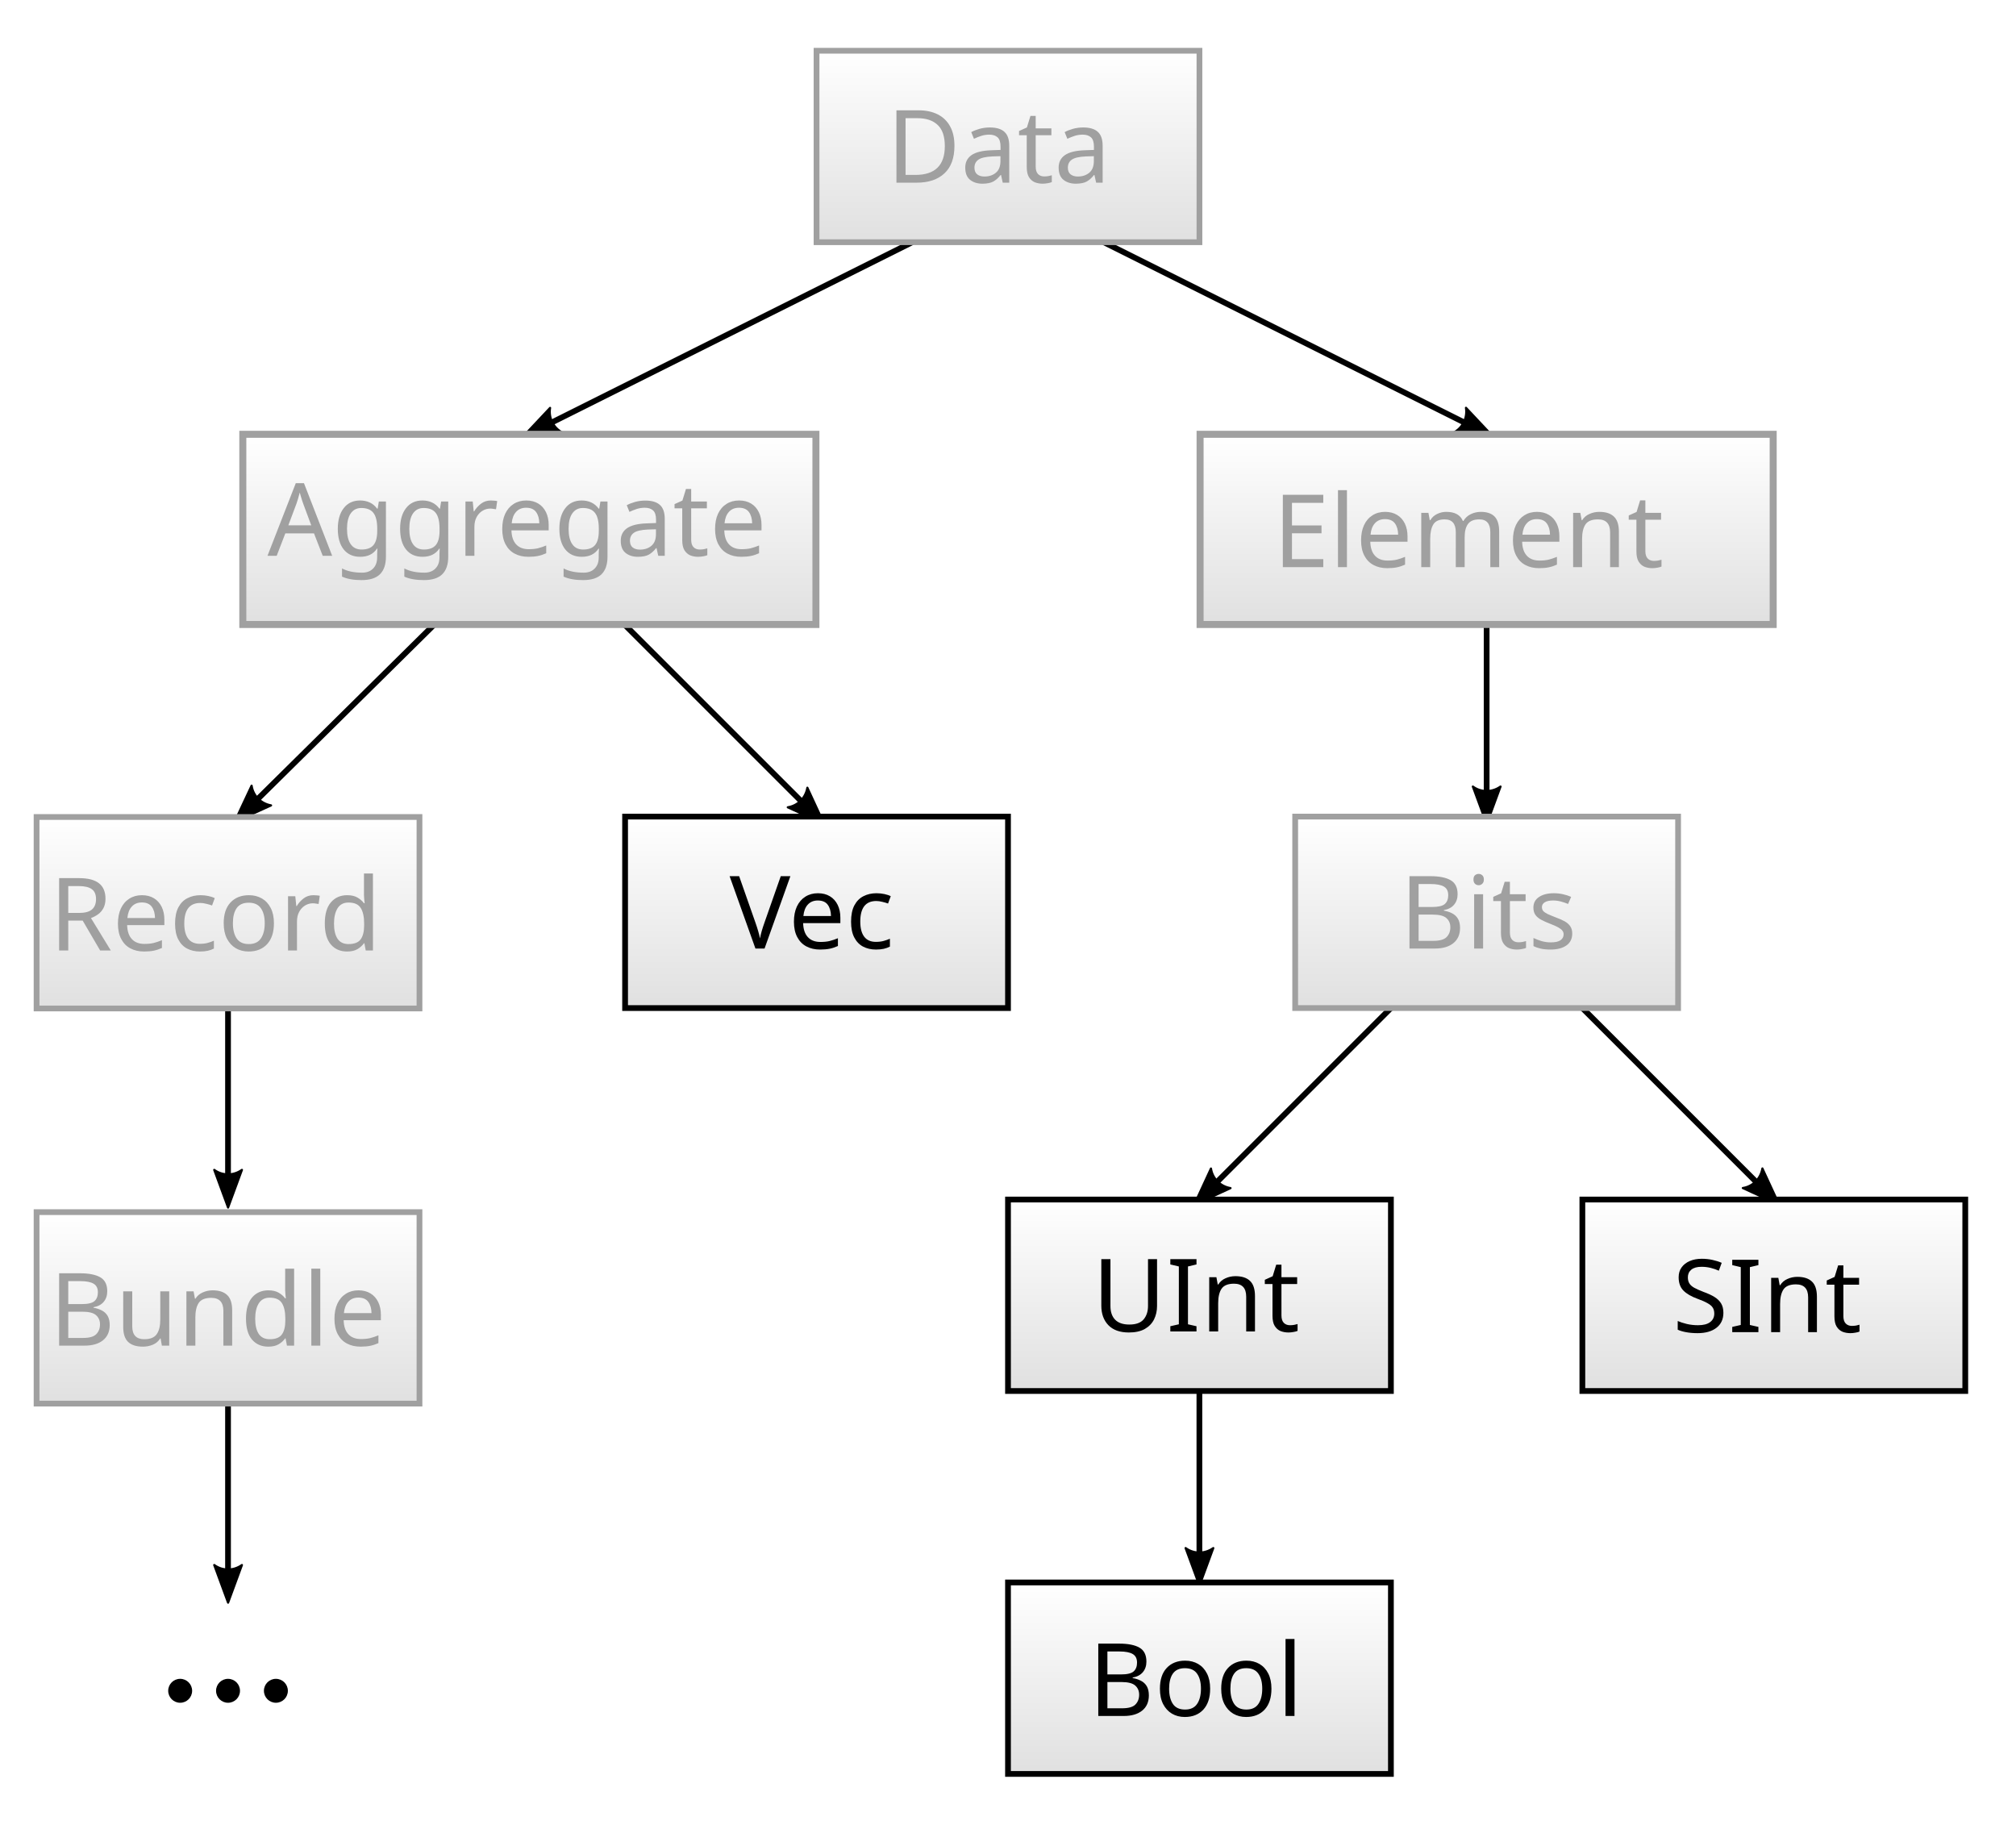
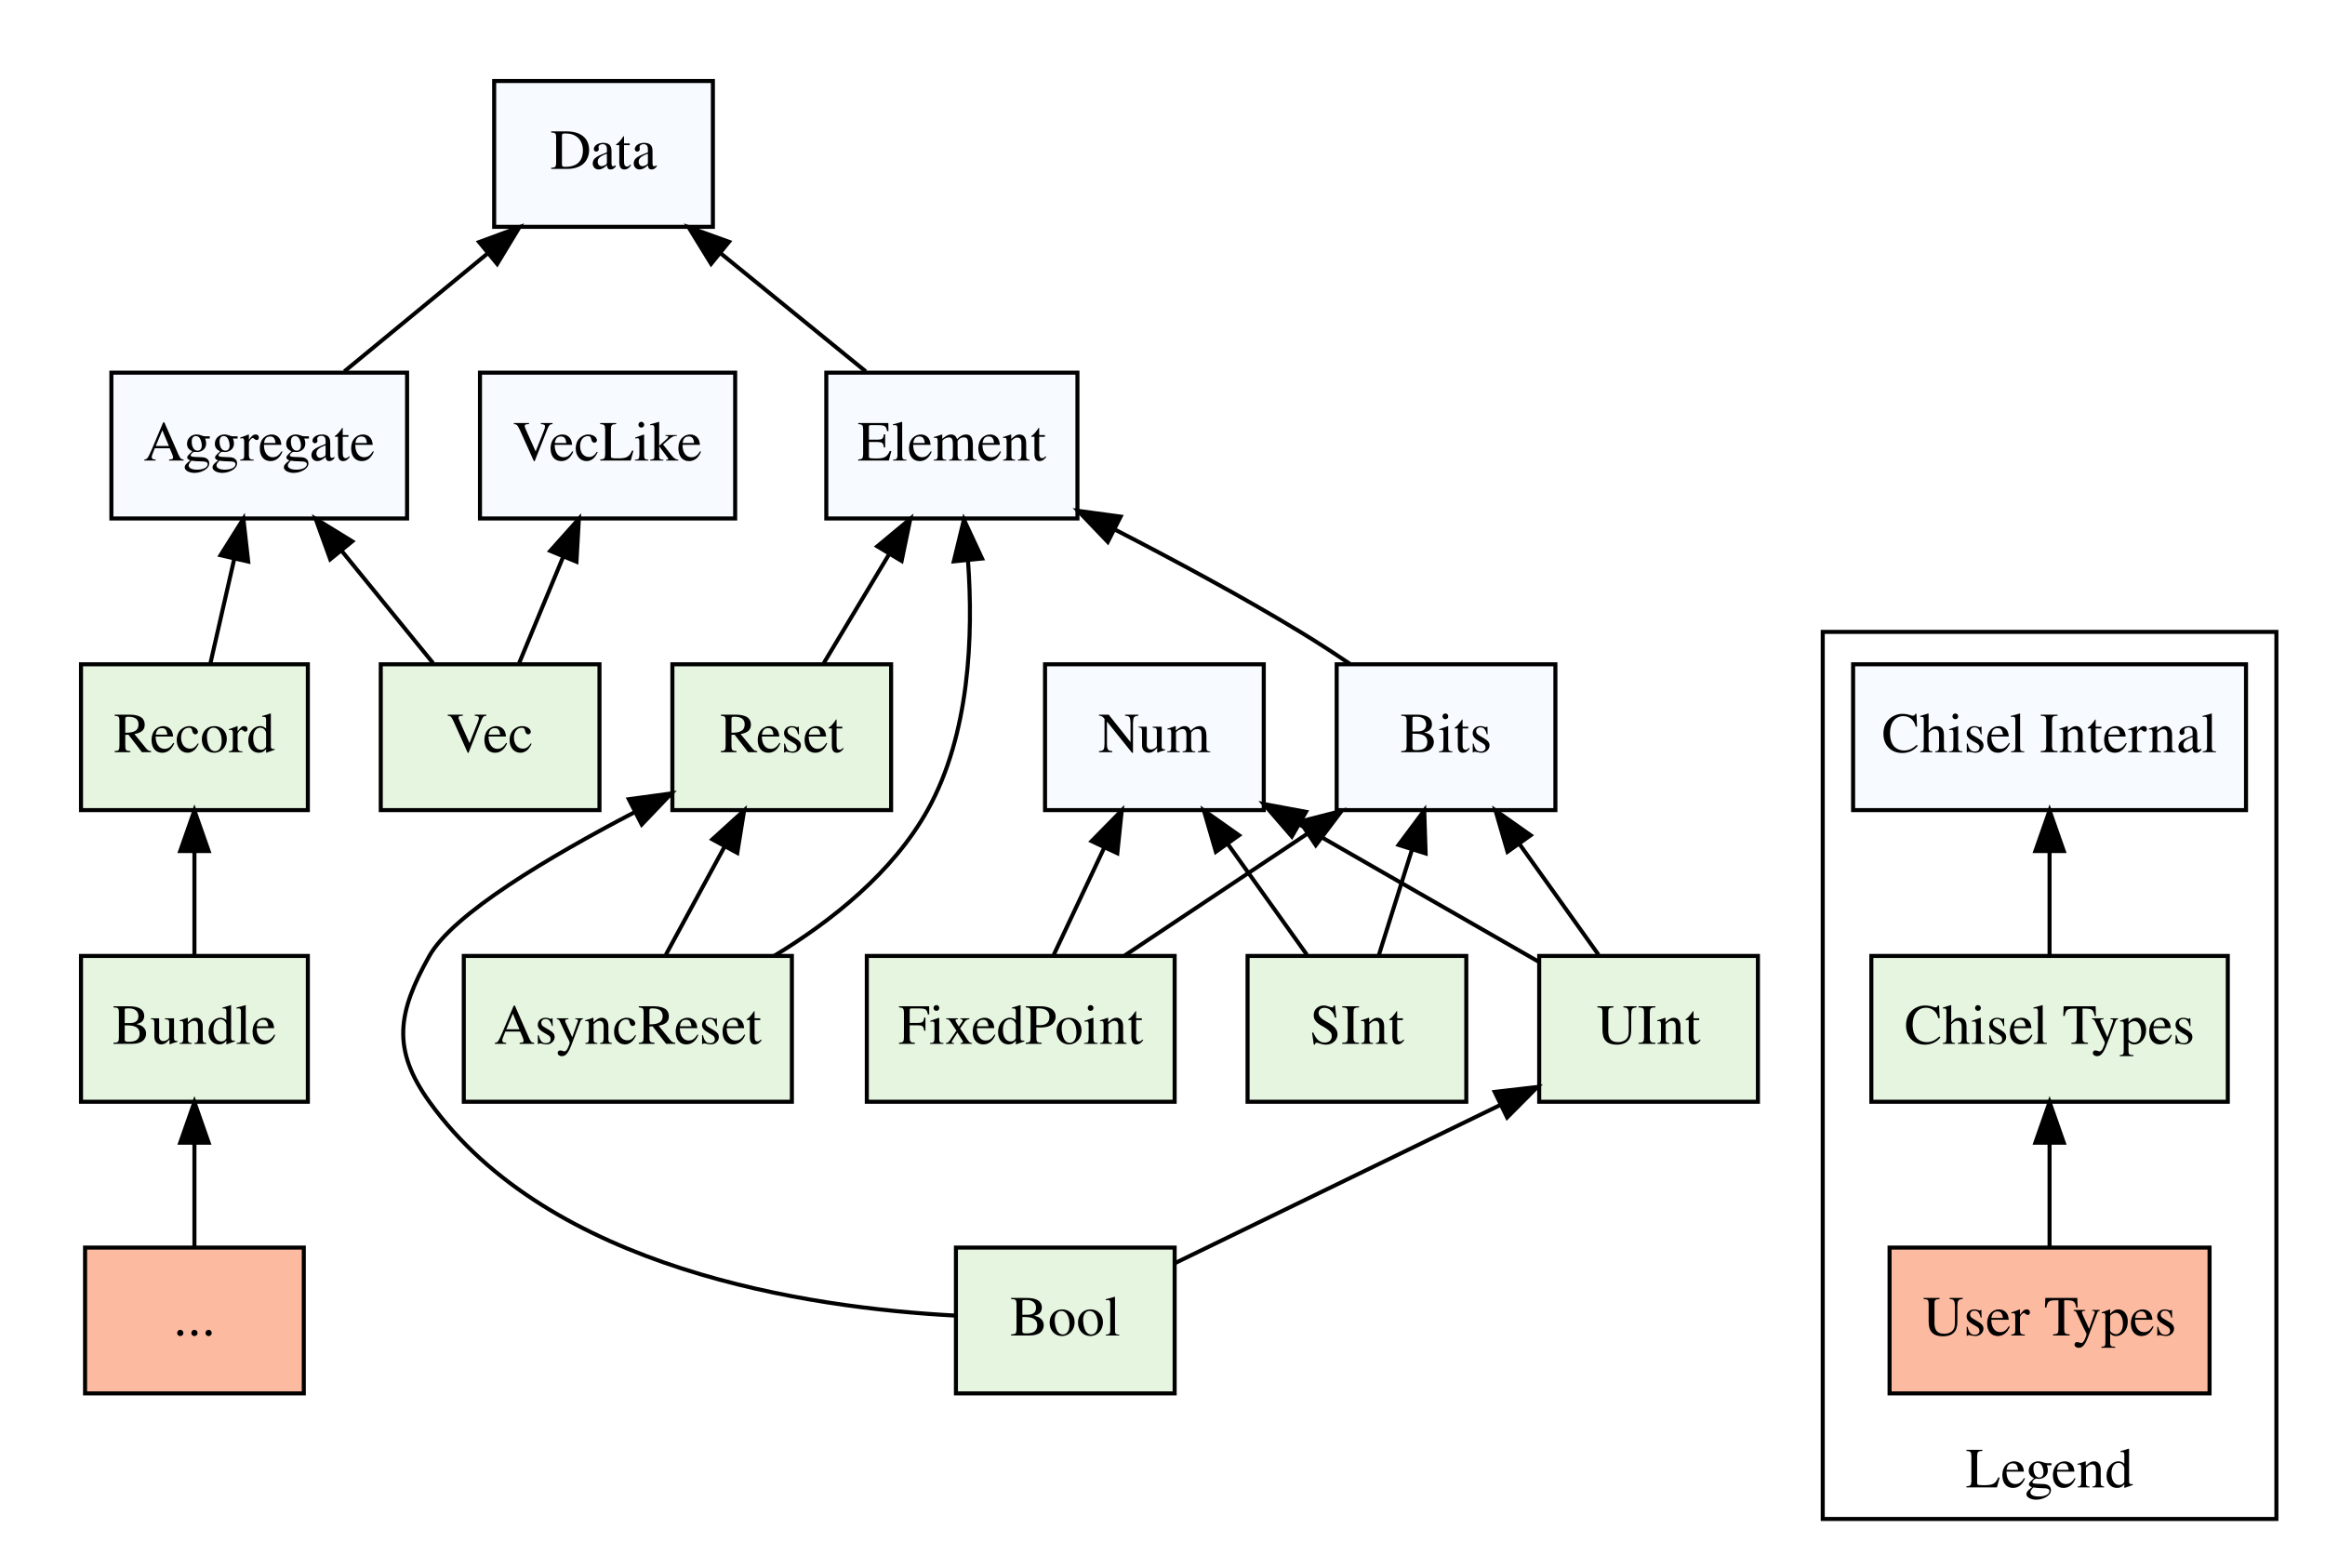
- <svg xmlns="http://www.w3.org/2000/svg" xmlns:ns1="http://www.openswatchbook.org/uri/2009/osb" xmlns:xlink="http://www.w3.org/1999/xlink" width="105.3mm" height="95.3mm" viewBox="0 0 373.11 337.677" id="svg2" version="1.1">
-   <defs id="defs4">
-     <linearGradient id="Gradient" ns1:paint="gradient">
-       <stop style="stop-color:#e0e0e0;stop-opacity:1" offset="0" id="stop4275" />
-       <stop style="stop-color:#ffffff;stop-opacity:1" offset="1" id="stop4277" />
-     </linearGradient>
-     <linearGradient id="AbstractType" ns1:paint="solid">
-       <stop style="stop-color:#a0a0a0;stop-opacity:1;" offset="0" id="stop7998" />
-     </linearGradient>
-     <marker orient="auto" refY="0" refX="0" id="Arrow2Mend" style="overflow:visible">
-       <path id="path4528" style="fill:#000000;fill-opacity:1;fill-rule:evenodd;stroke:#000000;stroke-width:0.625;stroke-linejoin:round;stroke-opacity:1" d="M 8.719,4.034 -2.207,0.016 8.719,-4.002 c -1.745,2.372 -1.735,5.617 -6e-7,8.035 z" transform="scale(-0.6,-0.6)" />
-     </marker>
-     <linearGradient xlink:href="#Gradient" id="linearGradient4154" x1="70.866" y1="981.496" x2="70.866" y2="946.063" gradientUnits="userSpaceOnUse" gradientTransform="translate(106.2992,-212.5984)" />
-     <linearGradient xlink:href="#Gradient" id="linearGradient4154-1" x1="70.866" y1="981.496" x2="70.866" y2="946.063" gradientUnits="userSpaceOnUse" gradientTransform="matrix(1.49671,0,0,0.9934189,-17.48336,-135.3896)" />
-     <linearGradient xlink:href="#Gradient" id="linearGradient4154-1-4" x1="70.866" y1="981.496" x2="70.866" y2="946.063" gradientUnits="userSpaceOnUse" gradientTransform="matrix(1.496709,0,0,0.993419,159.682,-135.3895)" />
-     <linearGradient xlink:href="#Gradient" id="linearGradient4154-5-1" x1="70.866" y1="981.496" x2="70.866" y2="946.063" gradientUnits="userSpaceOnUse" gradientTransform="translate(70.86612,-70.86611)" />
-     <linearGradient xlink:href="#Gradient" id="linearGradient4154-5-1-4" x1="70.866" y1="981.496" x2="70.866" y2="946.063" gradientUnits="userSpaceOnUse" gradientTransform="translate(141.7323,4.3895239e-5)" />
-     <linearGradient xlink:href="#Gradient" id="linearGradient4154-5-1-4-2" x1="70.866" y1="981.496" x2="70.866" y2="946.063" gradientUnits="userSpaceOnUse" gradientTransform="translate(248.0315,3.0966827e-5)" />
-     <linearGradient xlink:href="#Gradient" id="linearGradient4154-5-1-4-6" x1="70.866" y1="981.496" x2="70.866" y2="946.063" gradientUnits="userSpaceOnUse" gradientTransform="translate(194.8819,-70.86611)" />
-     <linearGradient xlink:href="#Gradient" id="linearGradient4154-5-1-4-3" x1="70.866" y1="981.496" x2="70.866" y2="946.063" gradientUnits="userSpaceOnUse" gradientTransform="translate(141.7323,70.86621)" />
-     <marker orient="auto" refY="0" refX="0" id="Arrow2Mend-4" style="overflow:visible">
-       <path id="path4528-3" style="fill:#000000;fill-opacity:1;fill-rule:evenodd;stroke:#000000;stroke-width:0.625;stroke-linejoin:round;stroke-opacity:1" d="M 8.719,4.034 -2.207,0.016 8.719,-4.002 c -1.745,2.372 -1.735,5.617 -6e-7,8.035 z" transform="scale(-0.6,-0.6)" />
-     </marker>
-     <marker orient="auto" refY="0" refX="0" id="Arrow2Mend-4-9" style="overflow:visible">
-       <path id="path4528-3-7" style="fill:#000000;fill-opacity:1;fill-rule:evenodd;stroke:#000000;stroke-width:0.625;stroke-linejoin:round;stroke-opacity:1" d="M 8.719,4.034 -2.207,0.016 8.719,-4.002 c -1.745,2.372 -1.735,5.617 -6e-7,8.035 z" transform="scale(-0.6,-0.6)" />
-     </marker>
-     <marker orient="auto" refY="0" refX="0" id="Arrow2Mend-4-9-3" style="overflow:visible">
-       <path id="path4528-3-7-3" style="fill:#000000;fill-opacity:1;fill-rule:evenodd;stroke:#000000;stroke-width:0.625;stroke-linejoin:round;stroke-opacity:1" d="M 8.719,4.034 -2.207,0.016 8.719,-4.002 c -1.745,2.372 -1.735,5.617 -6e-7,8.035 z" transform="scale(-0.6,-0.6)" />
-     </marker>
-     <marker orient="auto" refY="0" refX="0" id="Arrow2Mend-4-9-3-2" style="overflow:visible">
-       <path id="path4528-3-7-3-4" style="fill:#000000;fill-opacity:1;fill-rule:evenodd;stroke:#000000;stroke-width:0.625;stroke-linejoin:round;stroke-opacity:1" d="M 8.719,4.034 -2.207,0.016 8.719,-4.002 c -1.745,2.372 -1.735,5.617 -6e-7,8.035 z" transform="scale(-0.6,-0.6)" />
-     </marker>
-     <marker orient="auto" refY="0" refX="0" id="Arrow2Mend-4-9-0" style="overflow:visible">
-       <path id="path4528-3-7-1" style="fill:#000000;fill-opacity:1;fill-rule:evenodd;stroke:#000000;stroke-width:0.625;stroke-linejoin:round;stroke-opacity:1" d="M 8.719,4.034 -2.207,0.016 8.719,-4.002 c -1.745,2.372 -1.735,5.617 -6e-7,8.035 z" transform="scale(-0.6,-0.6)" />
-     </marker>
-     <marker orient="auto" refY="0" refX="0" id="Arrow2Mend-4-9-3-2-0" style="overflow:visible">
-       <path id="path4528-3-7-3-4-9" style="fill:#000000;fill-opacity:1;fill-rule:evenodd;stroke:#000000;stroke-width:0.625;stroke-linejoin:round;stroke-opacity:1" d="M 8.719,4.034 -2.207,0.016 8.719,-4.002 c -1.745,2.372 -1.735,5.617 -6e-7,8.035 z" transform="scale(-0.6,-0.6)" />
-     </marker>
-     <marker orient="auto" refY="0" refX="0" id="Arrow2Mend-4-9-3-1" style="overflow:visible">
-       <path id="path4528-3-7-3-9" style="fill:#000000;fill-opacity:1;fill-rule:evenodd;stroke:#000000;stroke-width:0.625;stroke-linejoin:round;stroke-opacity:1" d="M 8.719,4.034 -2.207,0.016 8.719,-4.002 c -1.745,2.372 -1.735,5.617 -6e-7,8.035 z" transform="scale(-0.6,-0.6)" />
-     </marker>
-     <linearGradient xlink:href="#AbstractType" id="linearGradient7988" x1="70.335" y1="822.047" x2="177.697" y2="822.047" gradientUnits="userSpaceOnUse" gradientTransform="translate(-35.43308,2.8354915e-5)" />
-     <linearGradient xlink:href="#AbstractType" id="linearGradient8000" x1="176.634" y1="751.181" x2="248.563" y2="751.181" gradientUnits="userSpaceOnUse" gradientTransform="translate(-35.43308,2.8354915e-5)" />
-     <linearGradient xlink:href="#AbstractType" id="linearGradient8018" x1="247.5" y1="822.047" x2="354.862" y2="822.047" gradientUnits="userSpaceOnUse" gradientTransform="translate(-35.43308,2.8354915e-5)" />
-     <linearGradient xlink:href="#AbstractType" id="linearGradient8042" x1="265.217" y1="892.913" x2="337.146" y2="892.913" gradientUnits="userSpaceOnUse" gradientTransform="translate(-35.43308,2.8354915e-5)" />
-     <marker orient="auto" refY="0" refX="0" id="Arrow2Mend-4-9-3-2-6" style="overflow:visible">
-       <path id="path4528-3-7-3-4-6" style="fill:#000000;fill-opacity:1;fill-rule:evenodd;stroke:#000000;stroke-width:0.625;stroke-linejoin:round;stroke-opacity:1" d="M 8.719,4.034 -2.207,0.016 8.719,-4.002 c -1.745,2.372 -1.735,5.617 -6e-7,8.035 z" transform="scale(-0.6,-0.6)" />
-     </marker>
-     <linearGradient xlink:href="#AbstractType" id="linearGradient5787" gradientUnits="userSpaceOnUse" x1="143.573" y1="958.05" x2="184.808" y2="958.05" gradientTransform="translate(-11.22999,737.7436)" />
-     <linearGradient xlink:href="#AbstractType" id="linearGradient5797" gradientUnits="userSpaceOnUse" x1="141.879" y1="959.867" x2="238.513" y2="959.867" gradientTransform="translate(-101.6132,-137.8199)" />
-     <linearGradient xlink:href="#AbstractType" id="linearGradient5807" gradientUnits="userSpaceOnUse" x1="143.573" y1="957.761" x2="218.948" y2="957.761" gradientTransform="translate(84.48771,-135.7142)" />
-     <linearGradient xlink:href="#AbstractType" id="linearGradient5833" gradientUnits="userSpaceOnUse" x1="143.573" y1="957.761" x2="176.001" y2="957.761" gradientTransform="translate(107.9252,-65.13647)" />
-     <linearGradient xlink:href="#AbstractType" id="linearGradient5817" gradientUnits="userSpaceOnUse" x1="143.573" y1="957.761" x2="206.03" y2="957.761" gradientTransform="translate(-139.3682,-64.84808)" />
-     <linearGradient xlink:href="#Gradient" id="linearGradient4154-5" x1="70.866" y1="981.496" x2="70.866" y2="946.063" gradientUnits="userSpaceOnUse" gradientTransform="translate(-38.05366,2.332714)" />
-     <linearGradient xlink:href="#AbstractType" id="linearGradient8036" x1="34.902" y1="892.913" x2="106.831" y2="892.913" gradientUnits="userSpaceOnUse" gradientTransform="translate(-38.05366,73.19885)" />
-     <marker orient="auto" refY="0" refX="0" id="Arrow2Mend-4-9-3-2-6-9" style="overflow:visible">
-       <path id="path4528-3-7-3-4-6-1" style="fill:#000000;fill-opacity:1;fill-rule:evenodd;stroke:#000000;stroke-width:0.625;stroke-linejoin:round;stroke-opacity:1" d="M 8.719,4.034 -2.207,0.016 8.719,-4.002 c -1.745,2.372 -1.735,5.617 -6e-7,8.035 z" transform="scale(-0.6)" />
-     </marker>
-     <linearGradient xlink:href="#Gradient" id="linearGradient4154-5-7" x1="70.866" y1="981.496" x2="70.866" y2="946.063" gradientUnits="userSpaceOnUse" gradientTransform="translate(-38.05366,-70.79228)" />
-     <linearGradient xlink:href="#AbstractType" id="linearGradient8036-3" x1="34.902" y1="892.913" x2="106.831" y2="892.913" gradientUnits="userSpaceOnUse" gradientTransform="translate(-38.05366,0.07383032)" />
-     <marker orient="auto" refY="0" refX="0" id="Arrow2Mend-4-9-3-2-6-9-6" style="overflow:visible">
-       <path id="path4528-3-7-3-4-6-1-0" style="fill:#000000;fill-opacity:1;fill-rule:evenodd;stroke:#000000;stroke-width:0.625;stroke-linejoin:round;stroke-opacity:1" d="M 8.719,4.034 -2.207,0.016 8.719,-4.002 c -1.745,2.372 -1.735,5.617 -6e-7,8.035 z" transform="scale(-0.6)" />
-     </marker>
-     <linearGradient xlink:href="#AbstractType" id="linearGradient4134" gradientUnits="userSpaceOnUse" gradientTransform="translate(-141.9888,-64.77428)" x1="143.573" y1="957.761" x2="206.03" y2="957.761" />
-     <linearGradient xlink:href="#AbstractType" id="linearGradient4142" gradientUnits="userSpaceOnUse" gradientTransform="translate(-141.9888,8.350714)" x1="143.573" y1="957.761" x2="206.03" y2="957.761" />
-   </defs>
-   <g id="layer1" transform="translate(9.389753,-724.0748)">
-     <path style="fill:none;fill-rule:evenodd;stroke:#000000;stroke-width:1.063;stroke-linecap:butt;stroke-linejoin:miter;stroke-miterlimit:4;stroke-dasharray:none;stroke-opacity:1;marker-end:url(#Arrow2Mend-4)" d="m 194.882,768.898 70.866,35.433" id="path4495-2" />
-     <path style="fill:none;fill-rule:evenodd;stroke:#000000;stroke-width:1.063;stroke-linecap:butt;stroke-linejoin:miter;stroke-miterlimit:4;stroke-dasharray:none;stroke-opacity:1;marker-end:url(#Arrow2Mend-4-9)" d="m 265.748,839.764 0,35.433" id="path4495-2-7" />
-     <path style="fill:none;fill-rule:evenodd;stroke:#000000;stroke-width:1.063;stroke-linecap:butt;stroke-linejoin:miter;stroke-miterlimit:4;stroke-dasharray:none;stroke-opacity:1;marker-end:url(#Arrow2Mend-4-9-3-2)" d="M 283.465,910.63 318.898,946.063" id="path4495-2-7-2-2" />
-     <path style="fill:none;fill-rule:evenodd;stroke:#000000;stroke-width:1.063;stroke-linecap:butt;stroke-linejoin:miter;stroke-miterlimit:4;stroke-dasharray:none;stroke-opacity:1;marker-end:url(#Arrow2Mend-4-9-0)" d="m 212.588,980.693 0,35.433" id="path4495-2-7-8" />
-     <path style="fill:none;fill-rule:evenodd;stroke:#000000;stroke-width:1.063;stroke-linecap:butt;stroke-linejoin:miter;stroke-miterlimit:4;stroke-dasharray:none;stroke-opacity:1;marker-end:url(#Arrow2Mend-4-9-3)" d="M 248.031,910.63 212.598,946.063" id="path4495-2-7-2" />
-     <path style="fill:none;fill-rule:evenodd;stroke:#000000;stroke-width:1.063;stroke-linecap:butt;stroke-linejoin:miter;stroke-miterlimit:4;stroke-dasharray:none;stroke-opacity:1;marker-end:url(#Arrow2Mend-4-9-3-2-0)" d="m 106.299,839.764 35.846,35.839" id="path4495-2-7-2-2-3" />
-     <path style="fill:none;fill-rule:evenodd;stroke:#000000;stroke-width:1.063;stroke-linecap:butt;stroke-linejoin:miter;stroke-miterlimit:4;stroke-dasharray:none;stroke-opacity:1;marker-end:url(#Arrow2Mend-4-9-3-1)" d="M 70.866,839.764 35.014,875.2" id="path4495-2-7-2-9" />
-     <path style="fill:none;fill-rule:evenodd;stroke:#000000;stroke-width:1.063;stroke-linecap:butt;stroke-linejoin:miter;stroke-miterlimit:4;stroke-dasharray:none;stroke-opacity:1;marker-end:url(#Arrow2Mend)" d="M 159.449,768.898 88.583,804.331" id="path4495" />
-     <rect style="fill:url(#linearGradient4154);fill-opacity:1.0;fill-rule:evenodd;stroke:url(#linearGradient8000);stroke-width:1.063;stroke-linecap:butt;stroke-linejoin:miter;stroke-miterlimit:4;stroke-dasharray:none;stroke-opacity:1" id="rect3338" width="70.866" height="35.433" x="141.732" y="733.465" />
-     <rect style="fill:url(#linearGradient4154-1);fill-opacity:1.0;fill-rule:evenodd;stroke:url(#linearGradient7988);stroke-width:1.296;stroke-linecap:butt;stroke-linejoin:miter;stroke-miterlimit:4;stroke-dasharray:none;stroke-opacity:1" id="rect3338-1" width="106.066" height="35.2" x="35.55" y="804.447" />
-     <text xml:space="preserve" style="font-style:normal;font-weight:normal;font-size:18.75px;line-height:125%;font-family:sans-serif;letter-spacing:0px;word-spacing:0px;fill:url(#linearGradient5797);fill-opacity:1;stroke:none;stroke-width:1px;stroke-linecap:butt;stroke-linejoin:miter;stroke-opacity:1" x="40.119" y="826.932" id="text5789">
-       <tspan x="40.119" y="826.932" id="tspan5791" style="fill:url(#linearGradient5797)">
-         <tspan x="40.119" y="826.932" style="fill:url(#linearGradient5797);fill-opacity:1" id="tspan5793">Aggregate</tspan>
-       </tspan>
-     </text>
-     <rect style="fill:url(#linearGradient4154-1-4);fill-opacity:1.0;fill-rule:evenodd;stroke:url(#linearGradient8018);stroke-width:1.296;stroke-linecap:butt;stroke-linejoin:miter;stroke-miterlimit:4;stroke-dasharray:none;stroke-opacity:1" id="rect3338-1-7" width="106.066" height="35.2" x="212.715" y="804.447" />
-     <text xml:space="preserve" style="font-style:normal;font-weight:normal;font-size:18.75px;line-height:125%;font-family:sans-serif;letter-spacing:0px;word-spacing:0px;fill:url(#linearGradient5807);fill-opacity:1;stroke:none;stroke-width:1px;stroke-linecap:butt;stroke-linejoin:miter;stroke-opacity:1" x="226.22" y="829.037" id="text5799">
-       <tspan x="226.22" y="829.037" id="tspan5801" style="fill:url(#linearGradient5807)">
-         <tspan x="226.22" y="829.037" style="fill:url(#linearGradient5807);fill-opacity:1" id="tspan5803">Element</tspan>
-       </tspan>
-     </text>
-     <rect style="fill:url(#linearGradient4154-5-1);fill-opacity:1.0;fill-rule:evenodd;stroke:#000000;stroke-width:1.063;stroke-linecap:butt;stroke-linejoin:miter;stroke-miterlimit:4;stroke-dasharray:none;stroke-opacity:1" id="rect3338-6-9" width="70.866" height="35.433" x="106.299" y="875.197" />
-     <text xml:space="preserve" style="font-style:normal;font-weight:normal;font-size:18.75px;line-height:125%;font-family:sans-serif;letter-spacing:0px;word-spacing:0px;fill:#000000;fill-opacity:1;stroke:none;stroke-width:1px;stroke-linecap:butt;stroke-linejoin:miter;stroke-opacity:1" x="125.642" y="899.615" id="text5819">
-       <tspan x="125.642" y="899.615" id="tspan5821">
-         <tspan x="125.642" y="899.615" id="tspan5823">Vec</tspan>
-       </tspan>
-     </text>
-     <rect style="fill:url(#linearGradient4154-5-1-4);fill-opacity:1;fill-rule:evenodd;stroke:#000000;stroke-width:1.063;stroke-linecap:butt;stroke-linejoin:miter;stroke-miterlimit:4;stroke-dasharray:none;stroke-opacity:1" id="rect3338-6-9-2" width="70.866" height="35.433" x="177.165" y="946.063" />
-     <text xml:space="preserve" style="font-style:normal;font-weight:normal;font-size:18.75px;line-height:125%;font-family:sans-serif;letter-spacing:0px;word-spacing:0px;fill:#000000;fill-opacity:1;stroke:none;stroke-width:1px;stroke-linecap:butt;stroke-linejoin:miter;stroke-opacity:1" x="192.75" y="970.481" id="text5835">
-       <tspan x="192.75" y="970.481" id="tspan5837">
-         <tspan x="192.75" y="970.481" id="tspan5839">UInt</tspan>
-       </tspan>
-     </text>
-     <rect style="fill:url(#linearGradient4154-5-1-4-2);fill-opacity:1.0;fill-rule:evenodd;stroke:#000000;stroke-width:1.063;stroke-linecap:butt;stroke-linejoin:miter;stroke-miterlimit:4;stroke-dasharray:none;stroke-opacity:1" id="rect3338-6-9-2-9" width="70.866" height="35.433" x="283.465" y="946.063" />
-     <text xml:space="preserve" style="font-style:normal;font-weight:normal;font-size:18.75px;line-height:125%;font-family:sans-serif;letter-spacing:0px;word-spacing:0px;fill:#000000;fill-opacity:1;stroke:none;stroke-width:1px;stroke-linecap:butt;stroke-linejoin:miter;stroke-opacity:1" x="300.161" y="970.605" id="text5841">
-       <tspan x="300.161" y="970.605" id="tspan5843">
-         <tspan x="300.161" y="970.605" id="tspan5845">SInt</tspan>
-       </tspan>
-     </text>
-     <rect style="fill:url(#linearGradient4154-5-1-4-6);fill-opacity:1.0;fill-rule:evenodd;stroke:url(#linearGradient8042);stroke-width:1.063;stroke-linecap:butt;stroke-linejoin:miter;stroke-miterlimit:4;stroke-dasharray:none;stroke-opacity:1" id="rect3338-6-9-2-2" width="70.866" height="35.433" x="230.315" y="875.197" />
-     <text xml:space="preserve" style="font-style:normal;font-weight:normal;font-size:18.75px;line-height:125%;font-family:sans-serif;letter-spacing:0px;word-spacing:0px;fill:url(#linearGradient5833);fill-opacity:1;stroke:none;stroke-width:1px;stroke-linecap:butt;stroke-linejoin:miter;stroke-opacity:1" x="249.658" y="899.615" id="text5825">
-       <tspan x="249.658" y="899.615" id="tspan5827" style="fill:url(#linearGradient5833)">
-         <tspan x="249.658" y="899.615" style="fill:url(#linearGradient5833);fill-opacity:1" id="tspan5829">Bits</tspan>
-       </tspan>
-     </text>
-     <rect style="fill:url(#linearGradient4154-5-1-4-3);fill-opacity:1.0;fill-rule:evenodd;stroke:#000000;stroke-width:1.063;stroke-linecap:butt;stroke-linejoin:miter;stroke-miterlimit:4;stroke-dasharray:none;stroke-opacity:1" id="rect3338-6-9-2-4" width="70.866" height="35.433" x="177.165" y="1016.929" />
-     <text xml:space="preserve" style="font-style:normal;font-weight:normal;font-size:18.75px;line-height:125%;font-family:sans-serif;letter-spacing:0px;word-spacing:0px;fill:#000000;fill-opacity:1;stroke:none;stroke-width:1px;stroke-linecap:butt;stroke-linejoin:miter;stroke-opacity:1" x="192.063" y="1041.636" id="text5847">
-       <tspan x="192.063" y="1041.636" id="tspan5849">
-         <tspan x="192.063" y="1041.636" id="tspan5851">Bool</tspan>
-       </tspan>
-     </text>
-     <text xml:space="preserve" style="font-style:normal;font-weight:normal;font-size:18.75px;line-height:125%;font-family:sans-serif;letter-spacing:0px;word-spacing:0px;fill:url(#linearGradient5787);fill-opacity:1;stroke:none;stroke-width:1px;stroke-linecap:butt;stroke-linejoin:miter;stroke-opacity:1" x="154.707" y="757.883" id="text5781">
-       <tspan id="tspan5783" style="fill:url(#linearGradient5787)" x="154.707" y="757.883">Data</tspan>
-     </text>
-     <path style="fill:none;fill-rule:evenodd;stroke:#000000;stroke-width:1.063;stroke-linecap:butt;stroke-linejoin:miter;stroke-miterlimit:4;stroke-dasharray:none;stroke-opacity:1;marker-end:url(#Arrow2Mend-4-9-3-2-6-9)" d="m 32.812,983.829 v 35.433" id="path4495-2-7-2-2-2" />
-     <rect style="fill:url(#linearGradient4154-5);fill-opacity:1;fill-rule:evenodd;stroke:url(#linearGradient8036);stroke-width:1.063;stroke-linecap:butt;stroke-linejoin:miter;stroke-miterlimit:4;stroke-dasharray:none;stroke-opacity:1" id="rect3338-6" width="70.866" height="35.433" x="-2.621" y="948.396" />
-     <text xml:space="preserve" style="font-style:normal;font-weight:normal;font-size:18.75px;line-height:125%;font-family:sans-serif;letter-spacing:0px;word-spacing:0px;fill:url(#linearGradient4142);fill-opacity:1;stroke:none;stroke-width:1px;stroke-linecap:butt;stroke-linejoin:miter;stroke-opacity:1" x="-0.256" y="973.102" id="text5809">
-       <tspan x="-0.256" y="973.102" id="tspan5811" style="fill:url(#linearGradient4142);stroke-width:1px">
-         <tspan x="-0.256" y="973.102" style="fill:url(#linearGradient4142);fill-opacity:1;stroke-width:1px" id="tspan5813">Bundle</tspan>
-       </tspan>
-     </text>
-     <circle style="fill:#000000;fill-opacity:1;stroke:none;stroke-width:1.063;stroke-miterlimit:4;stroke-dasharray:none;stroke-opacity:1" id="path4498" cx="23.954" cy="1036.978" r="2.215" />
-     <circle style="fill:#000000;fill-opacity:1;stroke:none;stroke-width:1.063;stroke-miterlimit:4;stroke-dasharray:none;stroke-opacity:1" id="path4498-2" cx="32.812" cy="1036.978" r="2.215" />
-     <circle r="2.215" cy="1036.978" cx="41.671" id="circle4515" style="fill:#000000;fill-opacity:1;stroke:none;stroke-width:1.063;stroke-miterlimit:4;stroke-dasharray:none;stroke-opacity:1" />
-     <path style="fill:none;fill-rule:evenodd;stroke:#000000;stroke-width:1.063;stroke-linecap:butt;stroke-linejoin:miter;stroke-miterlimit:4;stroke-dasharray:none;stroke-opacity:1;marker-end:url(#Arrow2Mend-4-9-3-2-6-9-6)" d="m 32.812,910.704 v 35.433" id="path4495-2-7-2-2-2-6" />
-     <rect style="fill:url(#linearGradient4154-5-7);fill-opacity:1;fill-rule:evenodd;stroke:url(#linearGradient8036-3);stroke-width:1.063;stroke-linecap:butt;stroke-linejoin:miter;stroke-miterlimit:4;stroke-dasharray:none;stroke-opacity:1" id="rect3338-6-2" width="70.866" height="35.433" x="-2.621" y="875.271" />
-     <text xml:space="preserve" style="font-style:normal;font-weight:normal;font-size:18.75px;line-height:125%;font-family:sans-serif;letter-spacing:0px;word-spacing:0px;fill:url(#linearGradient4134);fill-opacity:1;stroke:none;stroke-width:1px;stroke-linecap:butt;stroke-linejoin:miter;stroke-opacity:1" x="-0.256" y="899.977" id="text5809-6">
-       <tspan x="-0.256" y="899.977" id="tspan5811-1" style="fill:url(#linearGradient4134);stroke-width:1px">Record<tspan x="-0.256" y="899.977" style="fill:url(#linearGradient4134);fill-opacity:1;stroke-width:1px" id="tspan5813-8" />
-       </tspan>
-     </text>
+ <svg xmlns="http://www.w3.org/2000/svg" width="574pt" height="387pt" viewBox="0.00 0.00 574.00 387.00">
+   <g id="graph0" class="graph" transform="scale(1 1) rotate(0) translate(4 383)">
+     <g id="clust5" class="cluster">
+       <polygon fill="transparent" stroke="transparent" points="8,-31 8,-371 438,-371 438,-31 8,-31" />
+     </g>
+     <g id="clust13" class="cluster">
+       <polygon fill="transparent" stroke="black" points="446,-8 446,-227 558,-227 558,-8 446,-8" />
+       <text text-anchor="middle" x="502" y="-15.8" font-family="Times,serif" font-size="14.00">Legend</text>
+     </g>
+     <g id="node1" class="node">
+       <polygon fill="#f7fbff" stroke="black" points="172,-363 118,-363 118,-327 172,-327 172,-363" />
+       <text text-anchor="middle" x="145" y="-341.3" font-family="Times,serif" font-size="14.00">Data</text>
+     </g>
+     <g id="node2" class="node">
+       <polygon fill="#f7fbff" stroke="black" points="262,-291 200,-291 200,-255 262,-255 262,-291" />
+       <text text-anchor="middle" x="231" y="-269.3" font-family="Times,serif" font-size="14.00">Element</text>
+     </g>
+     <g id="edge1" class="edge">
+       <path fill="none" stroke="black" d="M209.74,-291.3C198.91,-300.12 185.58,-310.97 173.84,-320.53" />
+       <polygon fill="black" stroke="black" points="171.56,-317.87 166.01,-326.9 175.98,-323.3 171.56,-317.87" />
+     </g>
+     <g id="node3" class="node">
+       <polygon fill="#f7fbff" stroke="black" points="380,-219 326,-219 326,-183 380,-183 380,-219" />
+       <text text-anchor="middle" x="353" y="-197.3" font-family="Times,serif" font-size="14.00">Bits</text>
+     </g>
+     <g id="edge3" class="edge">
+       <path fill="none" stroke="black" d="M329.26,-219.1C325.23,-221.83 321.04,-224.56 317,-227 302.46,-235.81 286.02,-244.66 271.44,-252.16" />
+       <polygon fill="black" stroke="black" points="269.49,-249.22 262.16,-256.88 272.66,-255.46 269.49,-249.22" />
+     </g>
+     <g id="node4" class="node">
+       <polygon fill="#f7fbff" stroke="black" points="308,-219 254,-219 254,-183 308,-183 308,-219" />
+       <text text-anchor="middle" x="281" y="-197.3" font-family="Times,serif" font-size="14.00">Num</text>
+     </g>
+     <g id="node5" class="node">
+       <polygon fill="#f7fbff" stroke="black" points="96.5,-291 23.5,-291 23.5,-255 96.5,-255 96.5,-291" />
+       <text text-anchor="middle" x="60" y="-269.3" font-family="Times,serif" font-size="14.00">Aggregate</text>
+     </g>
+     <g id="edge2" class="edge">
+       <path fill="none" stroke="black" d="M81.01,-291.3C91.72,-300.12 104.89,-310.97 116.5,-320.53" />
+       <polygon fill="black" stroke="black" points="114.29,-323.24 124.23,-326.9 118.74,-317.84 114.29,-323.24" />
+     </g>
+     <g id="node6" class="node">
+       <polygon fill="#f7fbff" stroke="black" points="177.5,-291 114.5,-291 114.5,-255 177.5,-255 177.5,-291" />
+       <text text-anchor="middle" x="146" y="-269.3" font-family="Times,serif" font-size="14.00">VecLike</text>
+     </g>
+     <g id="node7" class="node">
+       <polygon fill="#f7fbff" stroke="black" points="550.5,-219 453.5,-219 453.5,-183 550.5,-183 550.5,-219" />
+       <text text-anchor="middle" x="502" y="-197.3" font-family="Times,serif" font-size="14.00">Chisel Internal</text>
+     </g>
+     <g id="node8" class="node">
+       <polygon fill="#e5f5e0" stroke="black" points="286,-75 232,-75 232,-39 286,-39 286,-75" />
+       <text text-anchor="middle" x="259" y="-53.3" font-family="Times,serif" font-size="14.00">Bool</text>
+     </g>
+     <g id="node9" class="node">
+       <polygon fill="#e5f5e0" stroke="black" points="430,-147 376,-147 376,-111 430,-111 430,-147" />
+       <text text-anchor="middle" x="403" y="-125.3" font-family="Times,serif" font-size="14.00">UInt</text>
+     </g>
+     <g id="edge11" class="edge">
+       <path fill="none" stroke="black" d="M286.09,-71.17C308.77,-82.19 341.36,-98.03 366.37,-110.19" />
+       <polygon fill="black" stroke="black" points="365.02,-113.43 375.55,-114.65 368.08,-107.13 365.02,-113.43" />
+     </g>
+     <g id="node12" class="node">
+       <polygon fill="#e5f5e0" stroke="black" points="216,-219 162,-219 162,-183 216,-183 216,-219" />
+       <text text-anchor="middle" x="189" y="-197.3" font-family="Times,serif" font-size="14.00">Reset</text>
+     </g>
+     <g id="edge12" class="edge">
+       <path fill="none" stroke="black" d="M231.86,-58.21C195.38,-60.13 131.69,-69.64 102,-111 92.67,-124 94.16,-133.05 102,-147 107.81,-157.34 131.42,-171.4 152.58,-182.44" />
+       <polygon fill="black" stroke="black" points="151.25,-185.69 161.75,-187.12 154.43,-179.45 151.25,-185.69" />
+     </g>
+     <g id="edge5" class="edge">
+       <path fill="none" stroke="black" d="M390.64,-147.3C384.77,-155.53 377.63,-165.52 371.16,-174.58" />
+       <polygon fill="black" stroke="black" points="368.18,-172.72 365.22,-182.9 373.88,-176.79 368.18,-172.72" />
+     </g>
+     <g id="edge6" class="edge">
+       <path fill="none" stroke="black" d="M375.92,-145.54C358.55,-155.5 335.79,-168.56 316.91,-179.39" />
+       <polygon fill="black" stroke="black" points="314.93,-176.5 308,-184.51 318.42,-182.57 314.93,-176.5" />
+     </g>
+     <g id="node10" class="node">
+       <polygon fill="#e5f5e0" stroke="black" points="358,-147 304,-147 304,-111 358,-111 358,-147" />
+       <text text-anchor="middle" x="331" y="-125.3" font-family="Times,serif" font-size="14.00">SInt</text>
+     </g>
+     <g id="edge7" class="edge">
+       <path fill="none" stroke="black" d="M336.44,-147.3C338.89,-155.1 341.84,-164.49 344.57,-173.17" />
+       <polygon fill="black" stroke="black" points="341.29,-174.41 347.62,-182.9 347.96,-172.31 341.29,-174.41" />
+     </g>
+     <g id="edge8" class="edge">
+       <path fill="none" stroke="black" d="M318.64,-147.3C312.77,-155.53 305.63,-165.52 299.16,-174.58" />
+       <polygon fill="black" stroke="black" points="296.18,-172.72 293.22,-182.9 301.88,-176.79 296.18,-172.72" />
+     </g>
+     <g id="node11" class="node">
+       <polygon fill="#e5f5e0" stroke="black" points="286,-147 210,-147 210,-111 286,-111 286,-147" />
+       <text text-anchor="middle" x="248" y="-125.3" font-family="Times,serif" font-size="14.00">FixedPoint</text>
+     </g>
+     <g id="edge9" class="edge">
+       <path fill="none" stroke="black" d="M273.69,-147.12C287.29,-156.19 304.17,-167.45 318.86,-177.24" />
+       <polygon fill="black" stroke="black" points="316.95,-180.18 327.22,-182.81 320.84,-174.35 316.95,-180.18" />
+     </g>
+     <g id="edge10" class="edge">
+       <path fill="none" stroke="black" d="M256.16,-147.3C259.91,-155.27 264.45,-164.9 268.62,-173.74" />
+       <polygon fill="black" stroke="black" points="265.51,-175.34 272.94,-182.9 271.84,-172.36 265.51,-175.34" />
+     </g>
+     <g id="edge4" class="edge">
+       <path fill="none" stroke="black" d="M199.38,-219.3C204.26,-227.44 210.19,-237.31 215.58,-246.3" />
+       <polygon fill="black" stroke="black" points="212.59,-248.12 220.74,-254.9 218.59,-244.52 212.59,-248.12" />
+     </g>
+     <g id="node13" class="node">
+       <polygon fill="#e5f5e0" stroke="black" points="191.5,-147 110.5,-147 110.5,-111 191.5,-111 191.5,-147" />
+       <text text-anchor="middle" x="151" y="-125.3" font-family="Times,serif" font-size="14.00">AsyncReset</text>
+     </g>
+     <g id="edge18" class="edge">
+       <path fill="none" stroke="black" d="M187.11,-147C201.42,-155.68 216.46,-167.68 225,-183 235.4,-201.66 236.33,-226.05 234.98,-244.58" />
+       <polygon fill="black" stroke="black" points="231.48,-244.42 233.98,-254.72 238.45,-245.11 231.48,-244.42" />
+     </g>
+     <g id="edge19" class="edge">
+       <path fill="none" stroke="black" d="M160.39,-147.3C164.76,-155.36 170.06,-165.11 174.9,-174.02" />
+       <polygon fill="black" stroke="black" points="171.87,-175.78 179.71,-182.9 178.02,-172.44 171.87,-175.78" />
+     </g>
+     <g id="node14" class="node">
+       <polygon fill="#e5f5e0" stroke="black" points="72,-219 16,-219 16,-183 72,-183 72,-219" />
+       <text text-anchor="middle" x="44" y="-197.3" font-family="Times,serif" font-size="14.00">Record</text>
+     </g>
+     <g id="edge15" class="edge">
+       <path fill="none" stroke="black" d="M47.96,-219.3C49.72,-227.02 51.84,-236.29 53.8,-244.89" />
+       <polygon fill="black" stroke="black" points="50.45,-245.93 56.09,-254.9 57.27,-244.37 50.45,-245.93" />
+     </g>
+     <g id="node15" class="node">
+       <polygon fill="#e5f5e0" stroke="black" points="72,-147 16,-147 16,-111 72,-111 72,-147" />
+       <text text-anchor="middle" x="44" y="-125.3" font-family="Times,serif" font-size="14.00">Bundle</text>
+     </g>
+     <g id="edge14" class="edge">
+       <path fill="none" stroke="black" d="M44,-147.3C44,-155.02 44,-164.29 44,-172.89" />
+       <polygon fill="black" stroke="black" points="40.5,-172.9 44,-182.9 47.5,-172.9 40.5,-172.9" />
+     </g>
+     <g id="node16" class="node">
+       <polygon fill="#e5f5e0" stroke="black" points="144,-219 90,-219 90,-183 144,-183 144,-219" />
+       <text text-anchor="middle" x="117" y="-197.3" font-family="Times,serif" font-size="14.00">Vec</text>
+     </g>
+     <g id="edge16" class="edge">
+       <path fill="none" stroke="black" d="M102.91,-219.3C96.08,-227.7 87.74,-237.93 80.24,-247.14" />
+       <polygon fill="black" stroke="black" points="77.53,-244.93 73.93,-254.9 82.96,-249.35 77.53,-244.93" />
+     </g>
+     <g id="edge17" class="edge">
+       <path fill="none" stroke="black" d="M124.17,-219.3C127.43,-227.19 131.37,-236.7 135,-245.45" />
+       <polygon fill="black" stroke="black" points="131.85,-247 138.91,-254.9 138.32,-244.32 131.85,-247" />
+     </g>
+     <g id="node17" class="node">
+       <polygon fill="#e5f5e0" stroke="black" points="546,-147 458,-147 458,-111 546,-111 546,-147" />
+       <text text-anchor="middle" x="502" y="-125.3" font-family="Times,serif" font-size="14.00">Chisel Types</text>
+     </g>
+     <g id="edge21" class="edge">
+       <path fill="none" stroke="black" d="M502,-147.3C502,-155.02 502,-164.29 502,-172.89" />
+       <polygon fill="black" stroke="black" points="498.5,-172.9 502,-182.9 505.5,-172.9 498.5,-172.9" />
+     </g>
+     <g id="node18" class="node">
+       <polygon fill="#fcbba1" stroke="black" points="541.5,-75 462.5,-75 462.5,-39 541.5,-39 541.5,-75" />
+       <text text-anchor="middle" x="502" y="-53.3" font-family="Times,serif" font-size="14.00">User Types</text>
+     </g>
+     <g id="edge20" class="edge">
+       <path fill="none" stroke="black" d="M502,-75.3C502,-83.02 502,-92.29 502,-100.89" />
+       <polygon fill="black" stroke="black" points="498.5,-100.9 502,-110.9 505.5,-100.9 498.5,-100.9" />
+     </g>
+     <g id="node19" class="node">
+       <polygon fill="#fcbba1" stroke="black" points="71,-75 17,-75 17,-39 71,-39 71,-75" />
+       <text text-anchor="middle" x="44" y="-53.3" font-family="Times,serif" font-size="14.00">...</text>
+     </g>
+     <g id="edge13" class="edge">
+       <path fill="none" stroke="black" d="M44,-75.3C44,-83.02 44,-92.29 44,-100.89" />
+       <polygon fill="black" stroke="black" points="40.5,-100.9 44,-110.9 47.5,-100.9 40.5,-100.9" />
+     </g>
  </g>
</svg>
